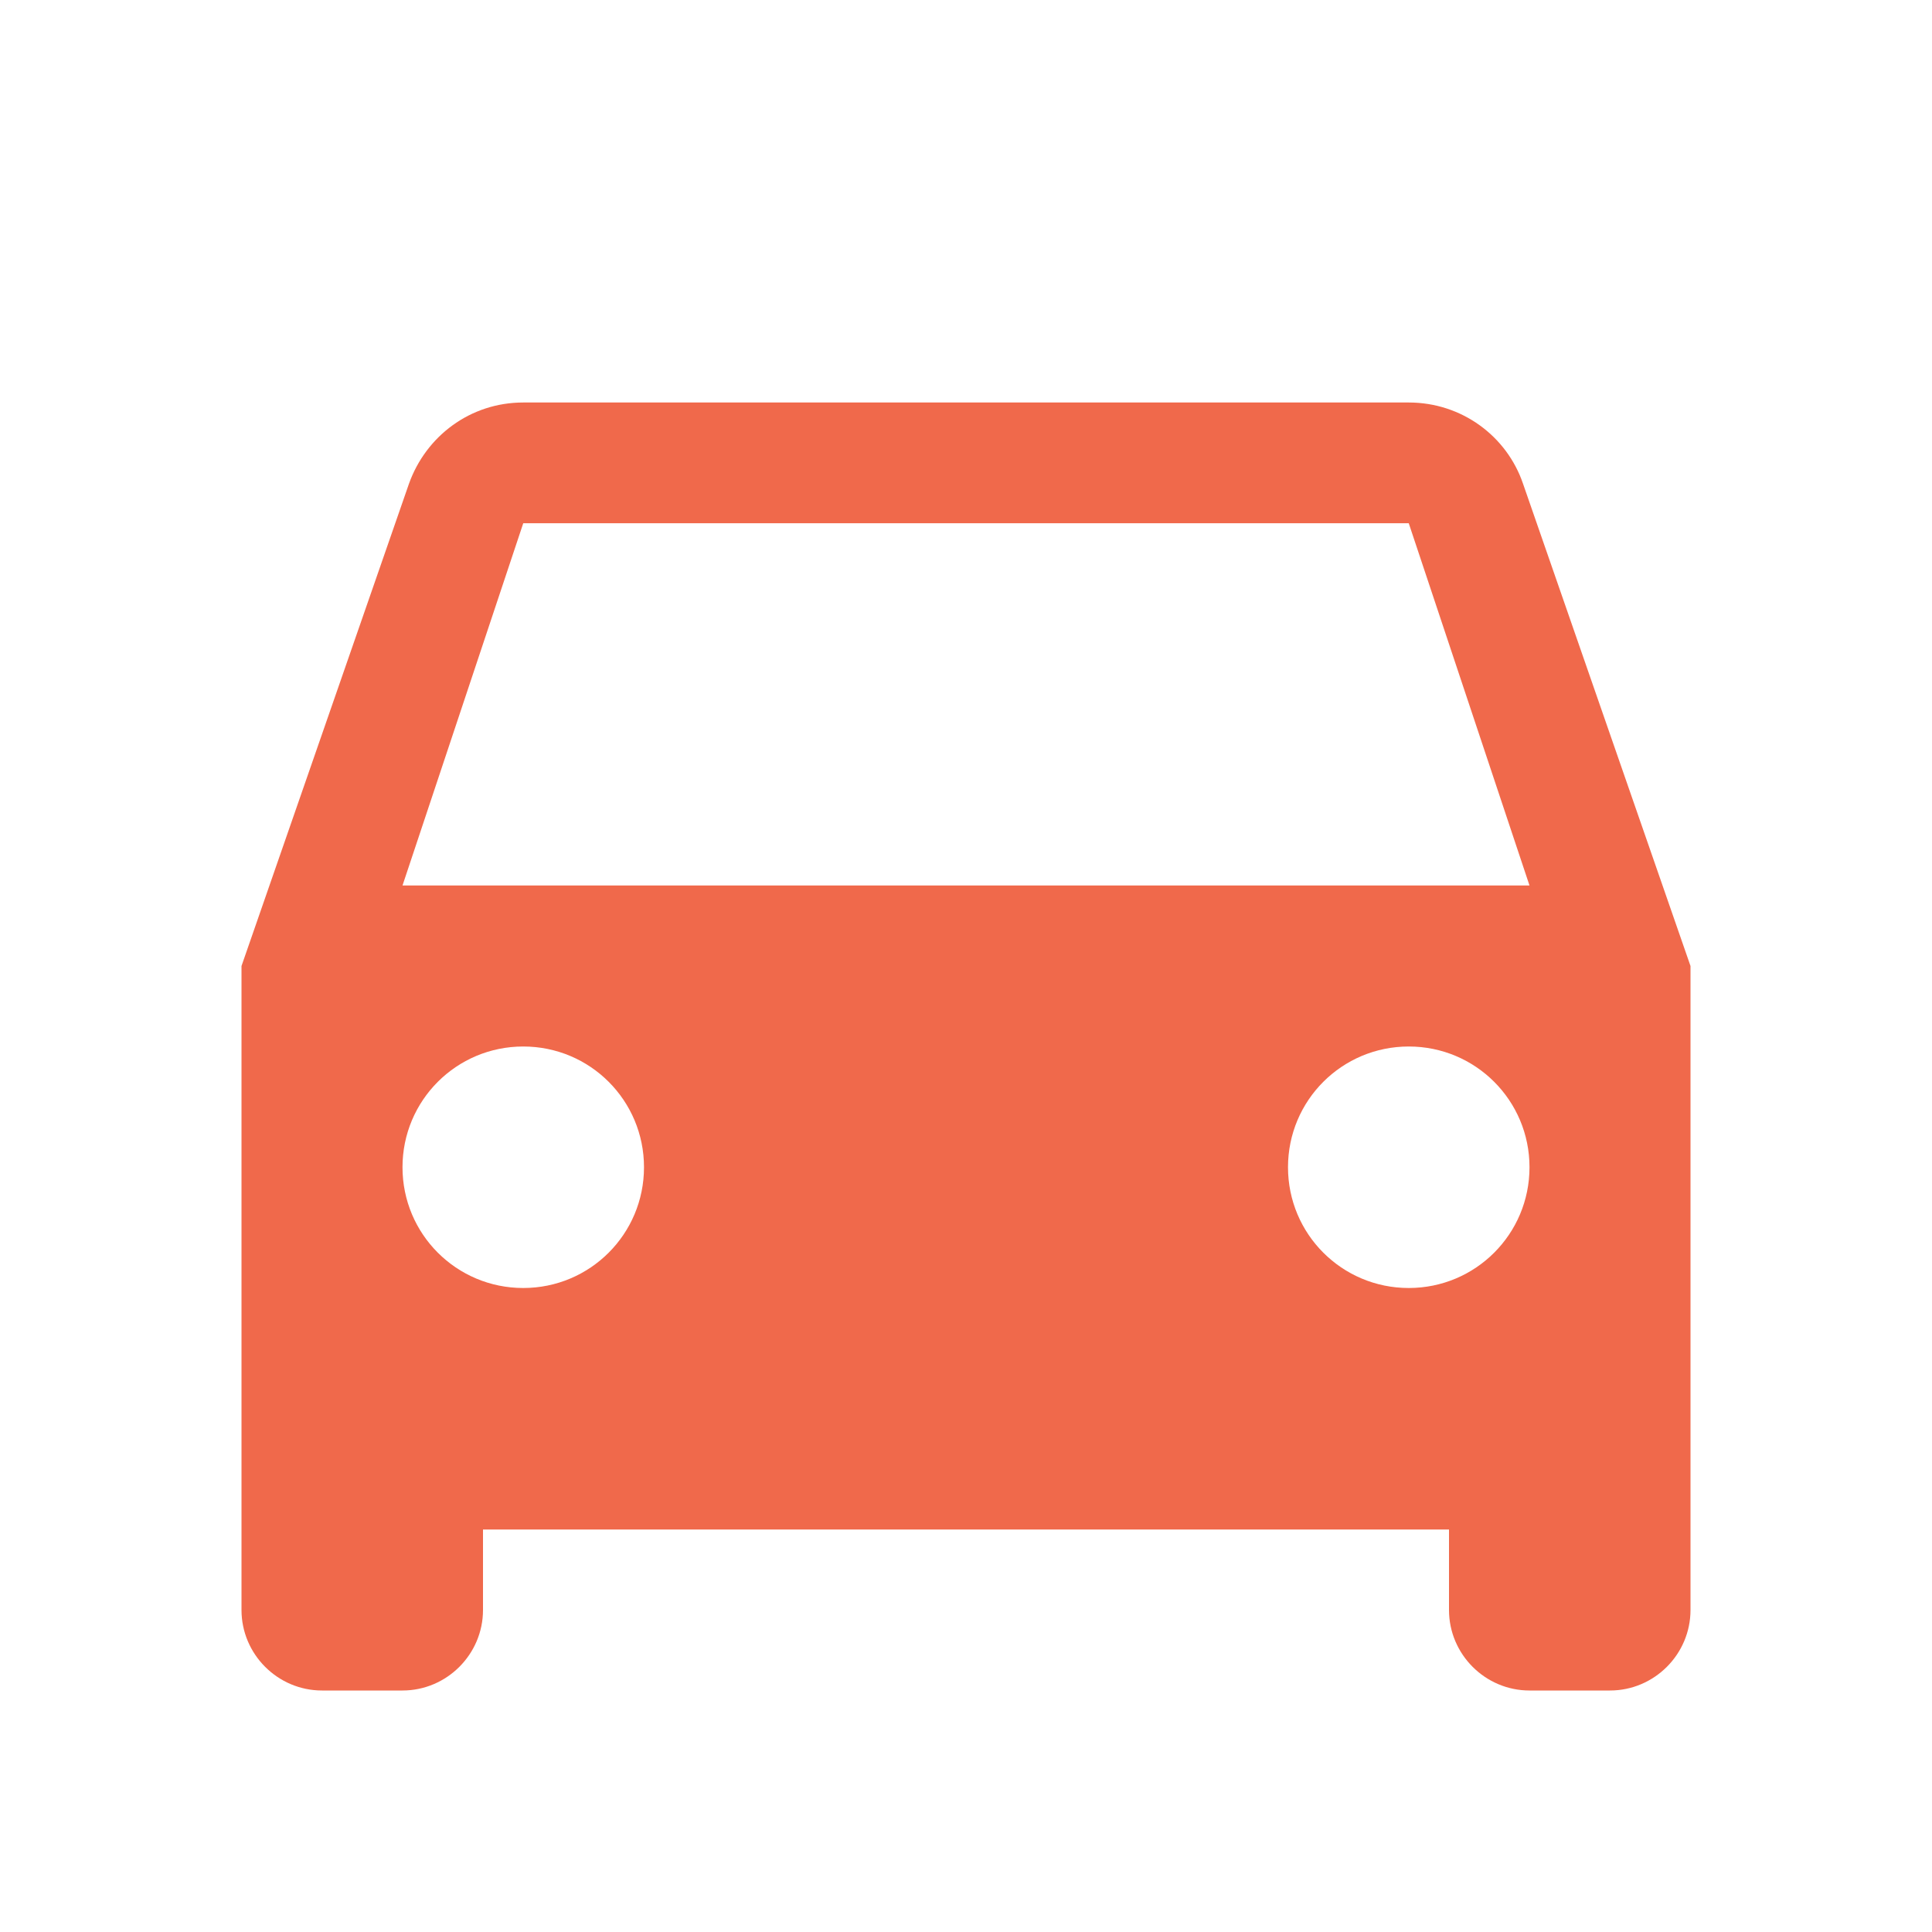
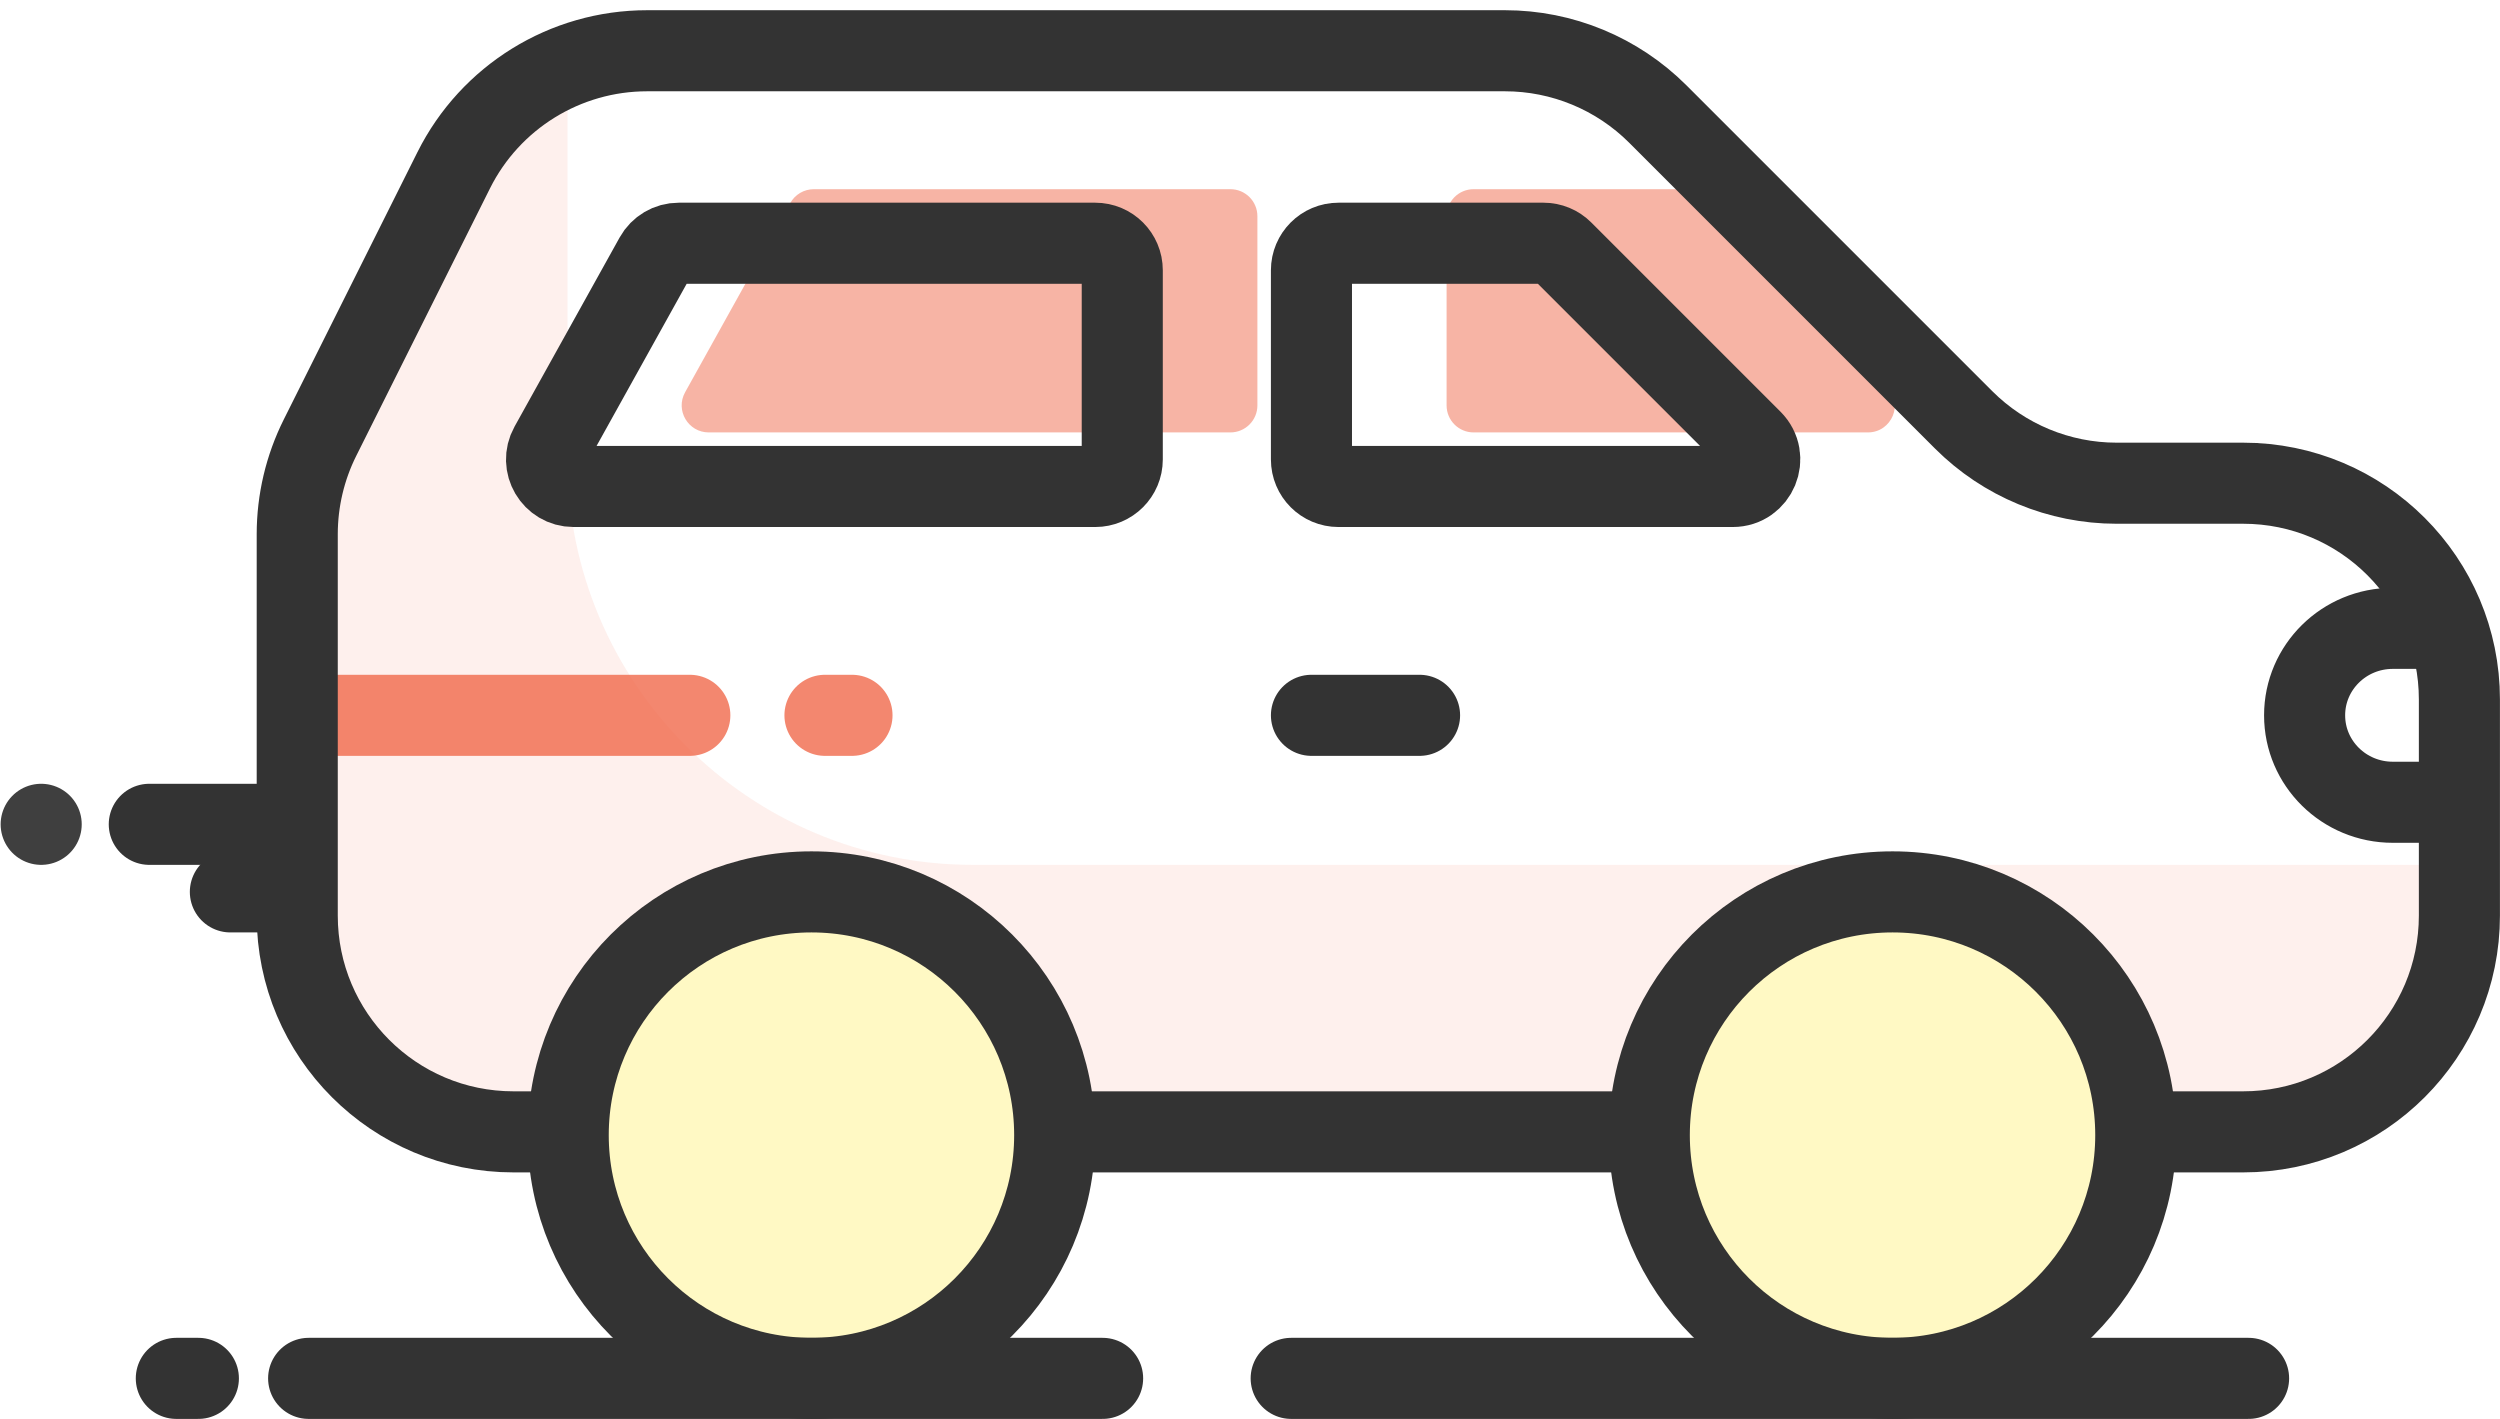
- <svg role="icon" class="contact-icon" width="72" height="72" viewBox="0 0 24 24">
-   <path fill="#f0694b" d="M18.92 6.01C18.72 5.42 18.16 5 17.5 5h-11c-.66 0-1.21.42-1.42 1.01L3 12v8c0 .55.45 1 1 1h1c.55 0 1-.45 1-1v-1h12v1c0 .55.45 1 1 1h1c.55 0 1-.45 1-1v-8l-2.08-5.99zM6.5 16c-.83 0-1.5-.67-1.5-1.5S5.67 13 6.5 13s1.5.67 1.5 1.5S7.33 16 6.5 16zm11 0c-.83 0-1.5-.67-1.5-1.5s.67-1.5 1.5-1.5 1.5.67 1.5 1.5-.67 1.5-1.5 1.5zM5 11l1.5-4.5h11L19 11H5z" />
+ <svg xmlns="http://www.w3.org/2000/svg" xmlns:xlink="http://www.w3.org/1999/xlink" version="1.1" id="Ebene_1" x="0px" y="0px" width="92.5" height="52.5" viewBox="0 0 92.5 52.5" enable-background="new 0 0 960 560" xml:space="preserve">
+   <defs id="defs4883" />
+   <g id="g5479" transform="translate(-434.9763,-259.0002)">
+     <g id="g4800" style="opacity:0.1;fill:#f0694b;fill-opacity:1">
+       <g id="g4798" style="fill:#f0694b;fill-opacity:1">
+         <defs id="defs4791">
+           <rect height="39.751" width="78.974" y="261.127" x="445.974" id="SVGID_1_" />
+         </defs>
+         <clipPath id="SVGID_2_">
+           <use id="use4793" overflow="visible" xlink:href="#SVGID_1_" style="overflow:visible" x="0" y="0" width="100%" height="100%" />
+         </clipPath>
+         <path id="path4796" d="m 455.974,276 v -14.873 c -2.242,0.555 -4.176,2.051 -5.237,4.174 l -4.763,9.526 v 21.964 c 1.371,2.438 3.978,4.087 6.974,4.087 h 64 c 4.418,0 8,-3.581 8,-8 V 291 h -53.974 c -8.284,0 -15,-6.716 -15,-15" clip-path="url(#SVGID_2_)" style="fill:#f0694b;fill-opacity:1" />
+       </g>
+     </g>
+     <line id="line4802" y2="285.467" x2="460.5" y1="285.467" x1="446.5" stroke-miterlimit="10" style="opacity:0.8;fill:none;stroke:#f0694b;stroke-width:3;stroke-linecap:round;stroke-linejoin:round;stroke-miterlimit:10;stroke-opacity:1" />
+     <line id="line4804" y2="285.467" x2="466.5" y1="285.467" x1="465.5" stroke-miterlimit="10" style="opacity:0.8;fill:none;stroke:#f0694b;stroke-width:3;stroke-linecap:round;stroke-linejoin:round;stroke-miterlimit:10;stroke-opacity:1" />
+     <path id="path4806" d="M 504.086,275 H 489.5 c -0.553,0 -1,-0.448 -1,-1 v -7 c 0,-0.552 0.447,-1 1,-1 h 7.586 c 0.266,0 0.52,0.105 0.707,0.293 l 7,7 c 0.63,0.63 0.184,1.707 -0.707,1.707" style="opacity:0.5;fill:#f0694b;fill-opacity:1" />
+     <path id="path4808" d="m 461.2,275 h 19.3 c 0.553,0 1,-0.448 1,-1 v -7 c 0,-0.552 -0.447,-1 -1,-1 h -15.411 c -0.364,0 -0.698,0.197 -0.874,0.514 l -3.89,7 c -0.37,0.667 0.112,1.486 0.875,1.486" style="opacity:0.5;fill:#f0694b;fill-opacity:1" />
+     <path id="path4810" d="m 507.631,274.535 -11.313,-11.313 c -1.502,-1.501 -3.537,-2.344 -5.658,-2.344 h -31.741 c -3.031,0 -5.801,1.712 -7.156,4.423 l -4.944,9.888 c -0.556,1.111 -0.845,2.336 -0.845,3.578 v 14.112 c 0,4.418 3.582,8 8,8 h 64 c 4.418,0 8,-3.582 8,-8 v -8 c 0,-4.419 -3.582,-8 -8,-8 h -4.687 c -2.121,-0.001 -4.156,-0.844 -5.656,-2.344 z" stroke-miterlimit="10" style="fill:none;stroke:#333333;stroke-width:3;stroke-linecap:round;stroke-linejoin:round;stroke-miterlimit:10;stroke-opacity:1" />
+     <path id="path4812" d="m 474,301 c 0,4.971 -4.029,9 -9,9 -4.971,0 -9,-4.029 -9,-9 0,-4.971 4.029,-9 9,-9 4.971,0 9,4.029 9,9" style="fill:#fff9c4;fill-opacity:1" />
+     <circle id="circle4814" r="9" cy="301" cx="465" stroke-miterlimit="10" style="fill:none;stroke:#333333;stroke-width:3;stroke-linecap:round;stroke-linejoin:round;stroke-miterlimit:10;stroke-opacity:1" />
+     <path id="path4816" d="m 514,301 c 0,4.971 -4.029,9 -9,9 -4.971,0 -9,-4.029 -9,-9 0,-4.971 4.029,-9 9,-9 4.971,0 9,4.029 9,9" style="fill:#fff9c4;fill-opacity:1" />
+     <circle id="circle4818" r="9" cy="301" cx="505" stroke-miterlimit="10" style="fill:none;stroke:#333333;stroke-width:3;stroke-linecap:round;stroke-linejoin:round;stroke-miterlimit:10;stroke-opacity:1" />
+     <line id="line4820" y2="285.467" x2="487.5" y1="285.467" x1="483.5" stroke-miterlimit="10" style="fill:none;stroke:#333333;stroke-width:3;stroke-linecap:round;stroke-linejoin:round;stroke-miterlimit:10;stroke-opacity:1" />
+     <path id="path4822" d="m 525.775,288.684 h -2.264 c -1.803,0 -3.264,-1.439 -3.264,-3.217 0,-1.778 1.461,-3.218 3.264,-3.218 h 1.633" stroke-miterlimit="10" style="fill:none;stroke:#333333;stroke-width:3;stroke-linecap:round;stroke-linejoin:round;stroke-miterlimit:10;stroke-opacity:1" />
+     <line id="line4824" y2="310" x2="518.174" y1="310" x1="482.75" stroke-miterlimit="10" style="fill:none;stroke:#333333;stroke-width:3;stroke-linecap:round;stroke-linejoin:round;stroke-miterlimit:10;stroke-opacity:1" />
+     <line id="line4826" y2="310" x2="475.773" y1="310" x1="446.396" stroke-miterlimit="10" style="fill:none;stroke:#333333;stroke-width:3;stroke-linecap:round;stroke-linejoin:round;stroke-miterlimit:10;stroke-opacity:1" />
+     <line id="line4828" y2="310" x2="442.316" y1="310" x1="441.5" stroke-miterlimit="10" style="fill:none;stroke:#333333;stroke-width:3;stroke-linecap:round;stroke-linejoin:round;stroke-miterlimit:10;stroke-opacity:1" />
+     <path id="path4830" d="M 499.086,277 H 484.5 c -0.553,0 -1,-0.448 -1,-1 v -7 c 0,-0.552 0.447,-1 1,-1 h 7.586 c 0.266,0 0.52,0.105 0.707,0.293 l 7,7 c 0.63,0.63 0.184,1.707 -0.707,1.707 z" stroke-miterlimit="10" style="fill:none;stroke:#333333;stroke-width:3;stroke-linecap:round;stroke-linejoin:round;stroke-miterlimit:10;stroke-opacity:1" />
+     <path id="path4832" d="m 456.2,277 h 19.3 c 0.553,0 1,-0.448 1,-1 v -7 c 0,-0.552 -0.447,-1 -1,-1 h -15.411 c -0.364,0 -0.698,0.197 -0.874,0.514 l -3.89,7 c -0.37,0.667 0.112,1.486 0.875,1.486 z" stroke-miterlimit="10" style="fill:none;stroke:#333333;stroke-width:3;stroke-linecap:round;stroke-linejoin:round;stroke-miterlimit:10;stroke-opacity:1" />
+     <line id="line4834" y2="289.5" x2="445.5" y1="289.5" x1="440.5" stroke-miterlimit="10" style="fill:none;stroke:#333333;stroke-width:3;stroke-linecap:round;stroke-linejoin:round;stroke-miterlimit:10;stroke-opacity:1" />
+     <line id="line4836" y2="292" x2="445.5" y1="292" x1="443.5" stroke-miterlimit="10" style="fill:none;stroke:#333333;stroke-width:3;stroke-linecap:round;stroke-linejoin:round;stroke-miterlimit:10;stroke-opacity:1" />
+     <line id="line4838" y2="289.5" x2="436.5" y1="289.5" x1="436.5" stroke-miterlimit="10" style="fill:none;stroke:#333333;stroke-width:3;stroke-linecap:round;stroke-linejoin:round;stroke-miterlimit:10;stroke-opacity:0.941" />
+   </g>
</svg>
